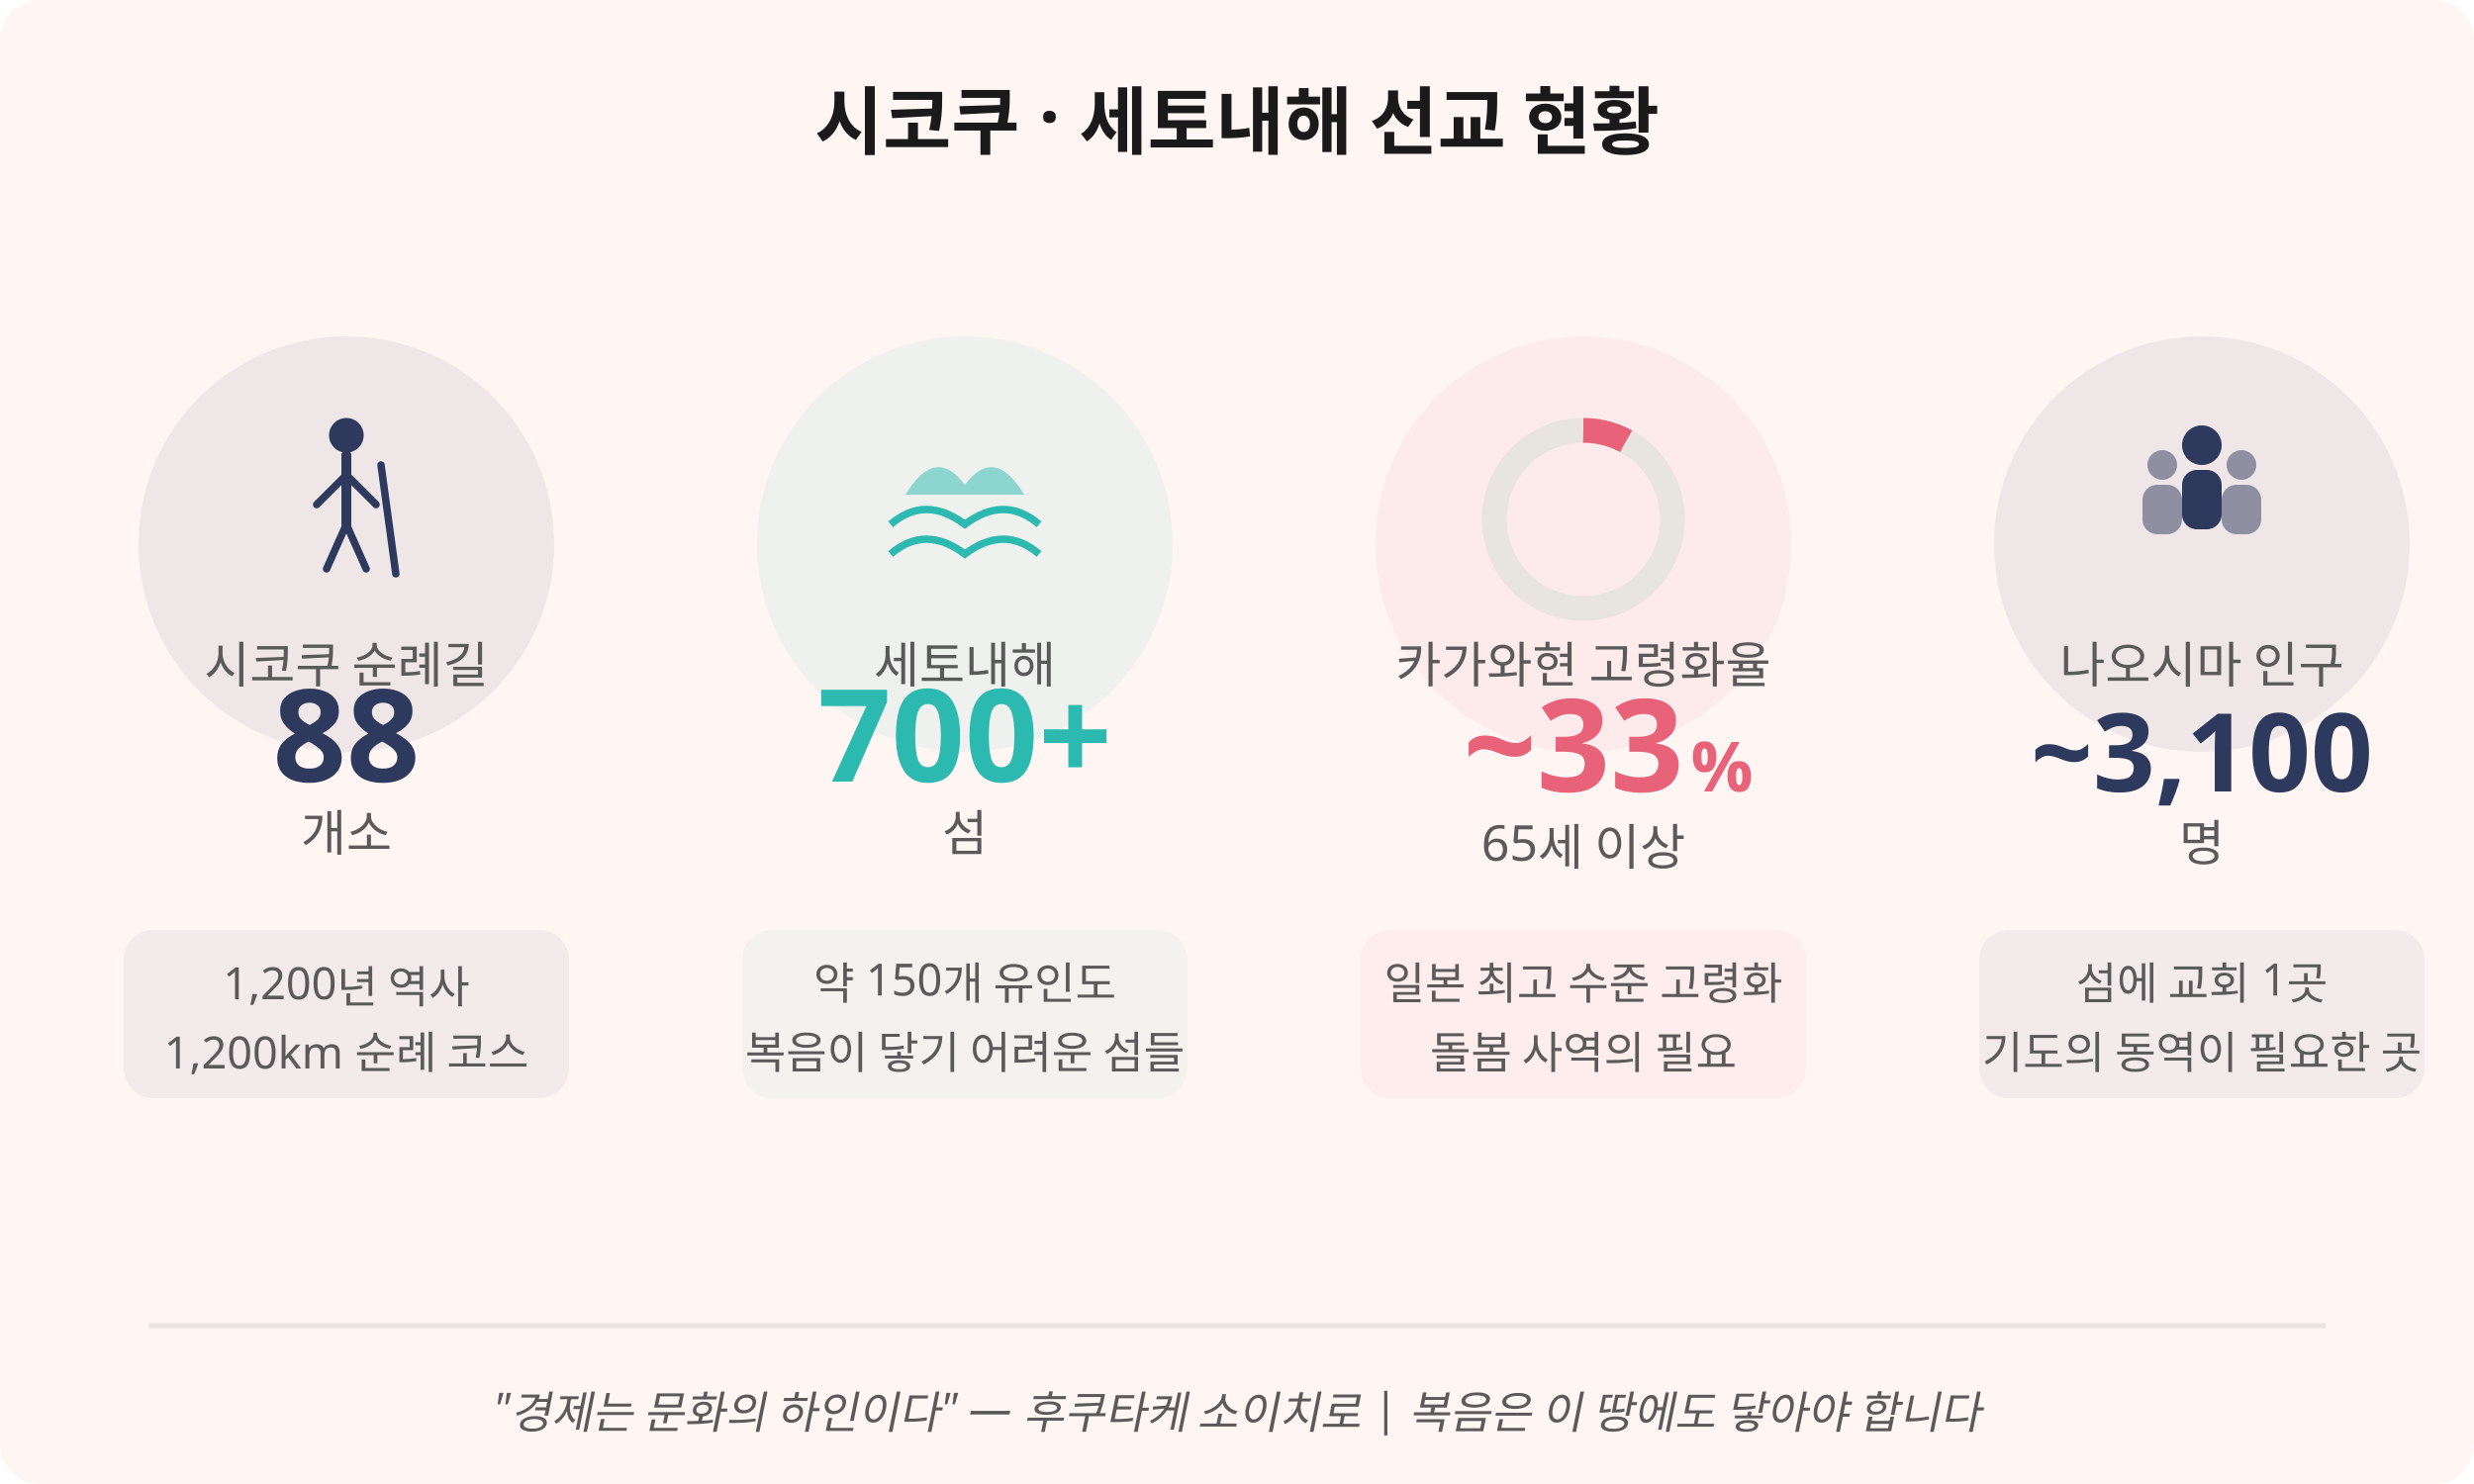
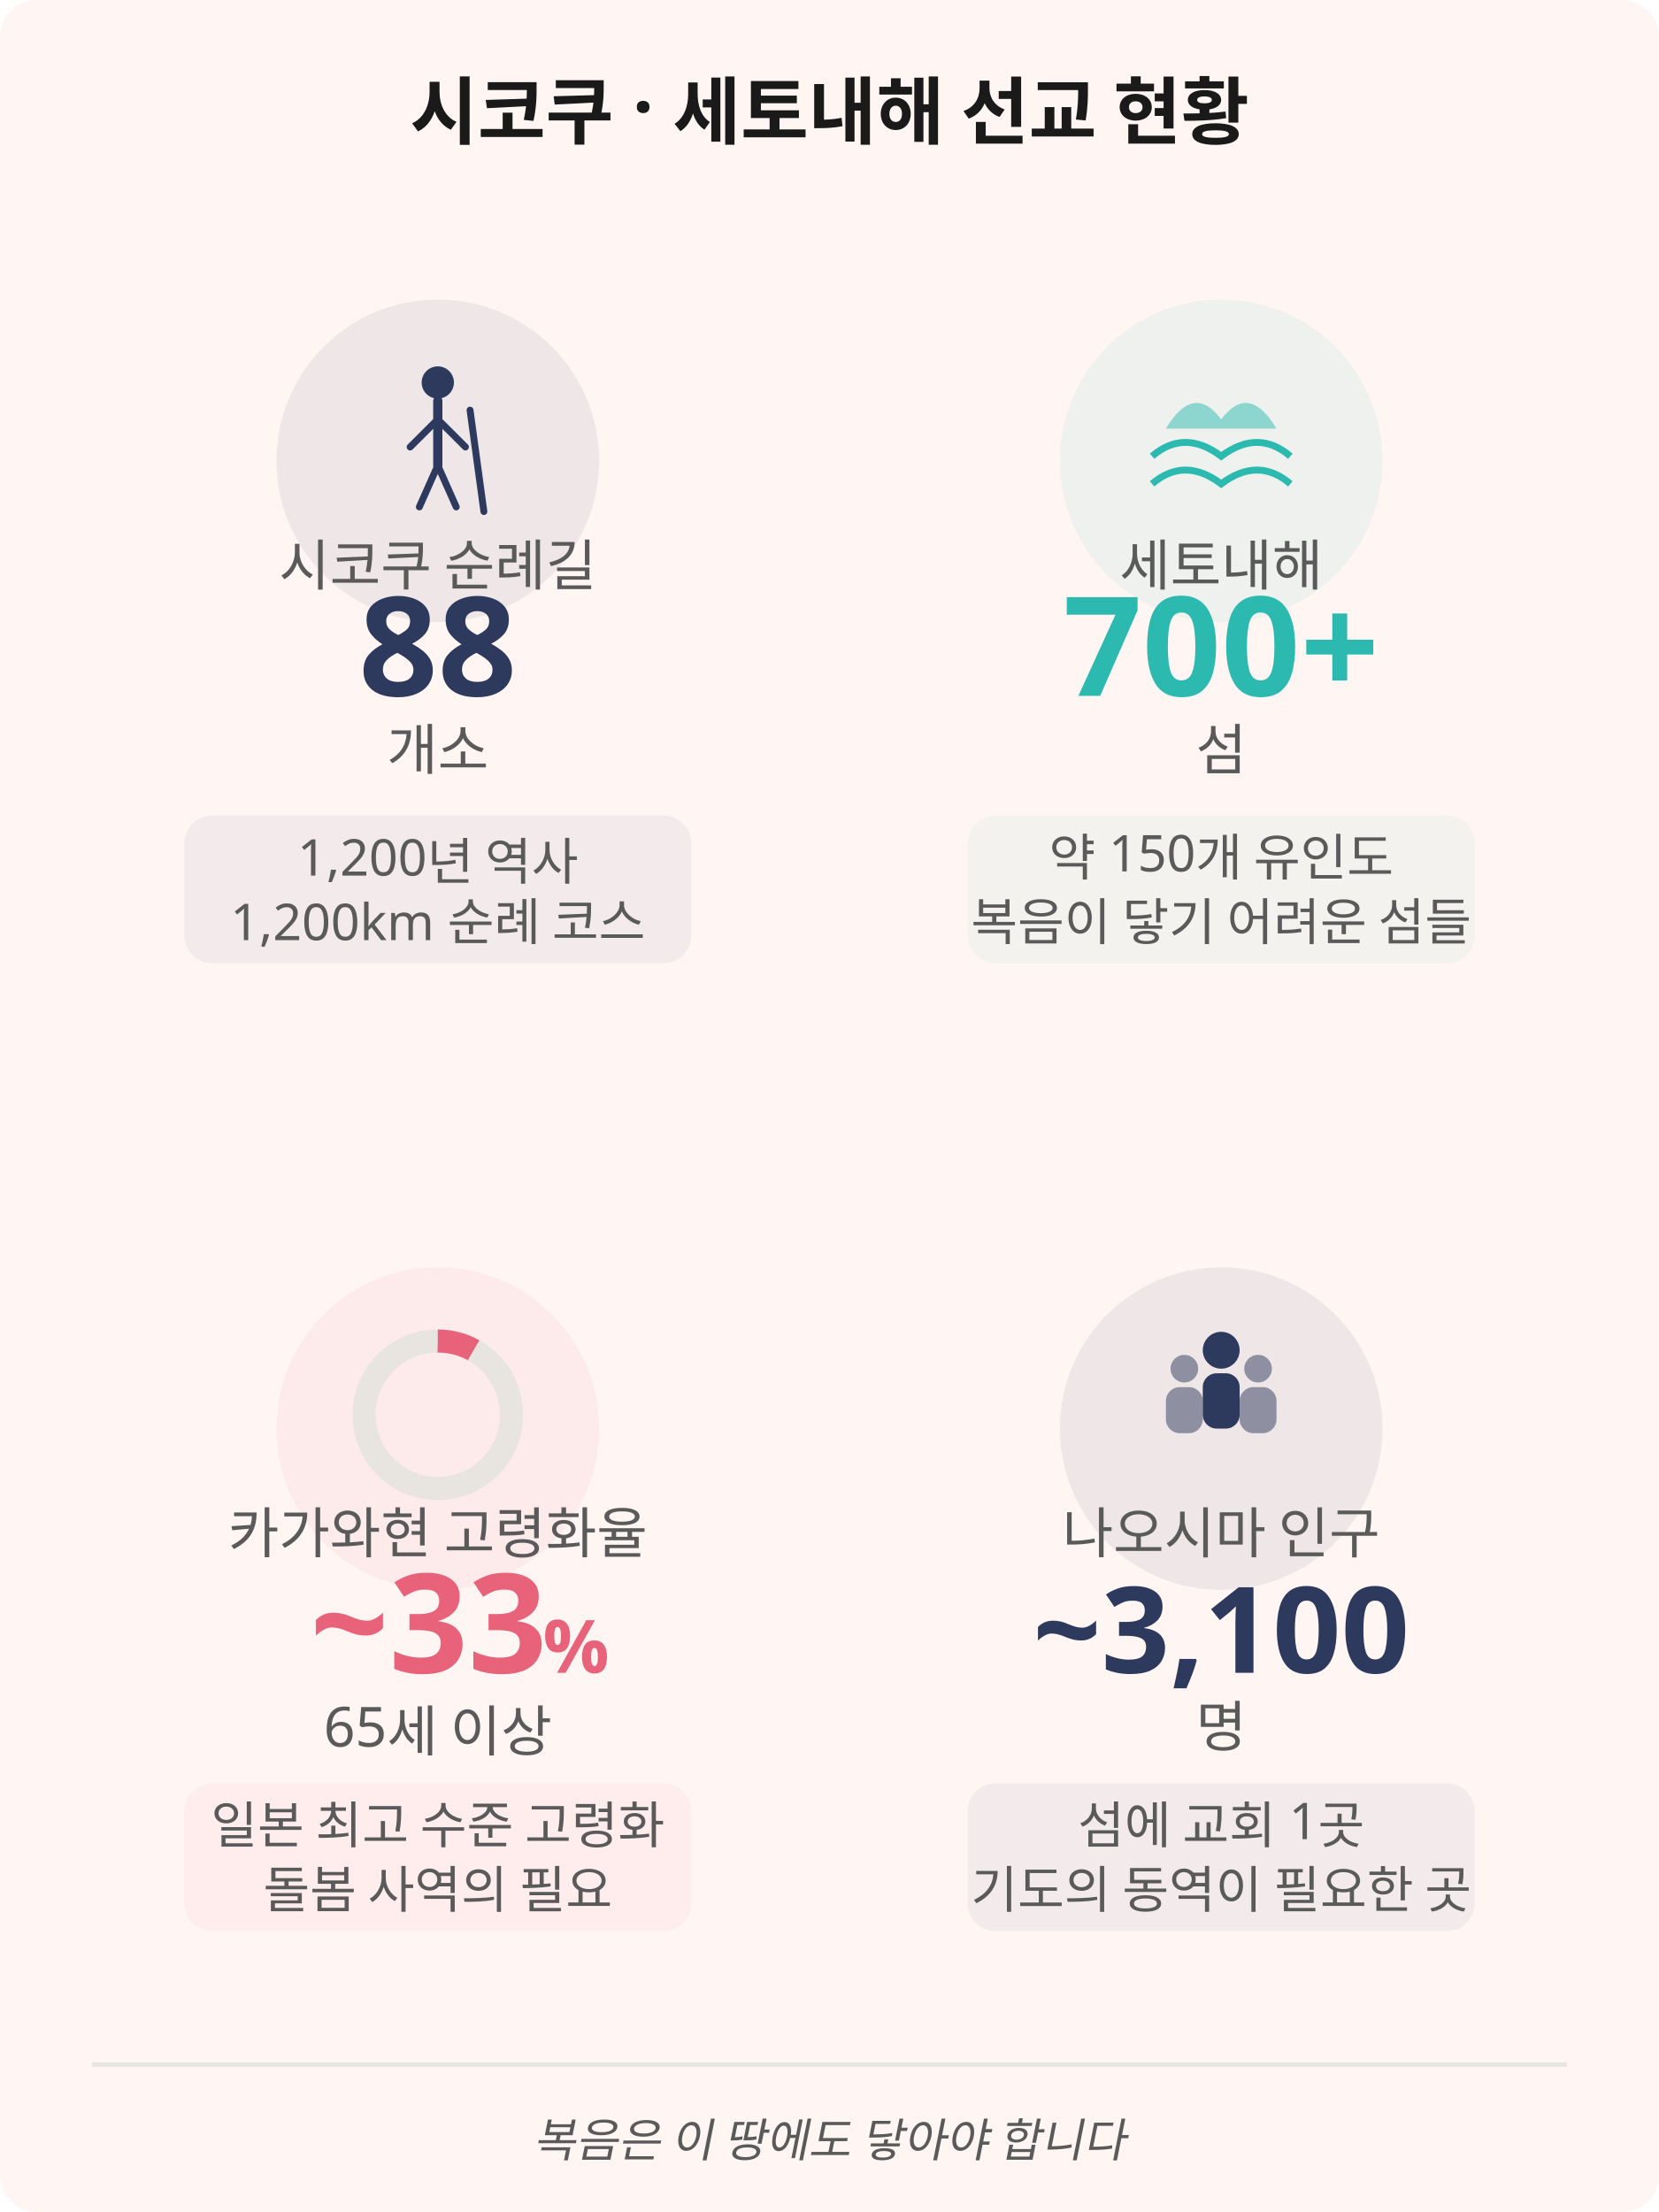
- <svg xmlns="http://www.w3.org/2000/svg" viewBox="0 0 500 300" role="img">
-   <rect width="500" height="300" fill="#FFF5F3" rx="8" />
-   <text x="250" y="30" text-anchor="middle" font-family="sans-serif" font-size="15" font-weight="bold" fill="#1A1A1A">시코쿠 · 세토내해 선교 현황</text>
-   <g transform="translate(70,80)">
-     <circle cx="0" cy="30" r="42" fill="#2D3A5E" opacity="0.08" />
+ <svg xmlns="http://www.w3.org/2000/svg" viewBox="0 0 360 480" role="img">
+   <rect width="360" height="480" fill="#FFF5F3" rx="8" />
+   <text x="180" y="30" text-anchor="middle" font-family="sans-serif" font-size="16" font-weight="bold" fill="#1A1A1A">시코쿠 · 세토내해 선교 현황</text>
+   <g transform="translate(95,75)">
+     <circle cx="0" cy="25" r="35" fill="#2D3A5E" opacity="0.08" />
    <circle cx="0" cy="8" r="3.5" fill="#2D3A5E" />
    <line x1="0" y1="12" x2="0" y2="26" stroke="#2D3A5E" stroke-width="2" stroke-linecap="round" />
    <line x1="0" y1="16" x2="-6" y2="22" stroke="#2D3A5E" stroke-width="1.5" stroke-linecap="round" />
    <line x1="0" y1="16" x2="6" y2="22" stroke="#2D3A5E" stroke-width="1.5" stroke-linecap="round" />
    <line x1="0" y1="26" x2="-4" y2="35" stroke="#2D3A5E" stroke-width="1.5" stroke-linecap="round" />
    <line x1="0" y1="26" x2="4" y2="35" stroke="#2D3A5E" stroke-width="1.5" stroke-linecap="round" />
    <line x1="7" y1="14" x2="10" y2="36" stroke="#2D3A5E" stroke-width="1.5" stroke-linecap="round" />
-     <text x="0" y="58" text-anchor="middle" font-family="sans-serif" font-size="10" fill="#5A5A5A">시코쿠 순례길</text>
-     <text x="0" y="78" text-anchor="middle" font-family="sans-serif" font-size="26" font-weight="bold" fill="#2D3A5E">88</text>
-     <text x="0" y="92" text-anchor="middle" font-family="sans-serif" font-size="10" fill="#5A5A5A">개소</text>
-     <g transform="translate(0,108)">
-       <rect x="-45" y="0" width="90" height="34" rx="6" fill="#2D3A5E" opacity="0.06" />
-       <text x="0" y="14" text-anchor="middle" font-family="sans-serif" font-size="9" fill="#5A5A5A">1,200년 역사</text>
-       <text x="0" y="28" text-anchor="middle" font-family="sans-serif" font-size="9" fill="#5A5A5A">1,200km 순례 코스</text>
-     </g>
+     <text x="0" y="52" text-anchor="middle" font-family="sans-serif" font-size="12" fill="#5A5A5A">시코쿠 순례길</text>
+     <text x="0" y="76" text-anchor="middle" font-family="sans-serif" font-size="30" font-weight="bold" fill="#2D3A5E">88</text>
+     <text x="0" y="92" text-anchor="middle" font-family="sans-serif" font-size="12" fill="#5A5A5A">개소</text>
+     <rect x="-55" y="102" width="110" height="32" rx="6" fill="#2D3A5E" opacity="0.06" />
+     <text x="0" y="115" text-anchor="middle" font-family="sans-serif" font-size="11" fill="#5A5A5A">1,200년 역사</text>
+     <text x="0" y="129" text-anchor="middle" font-family="sans-serif" font-size="11" fill="#5A5A5A">1,200km 순례 코스</text>
  </g>
-   <g transform="translate(195,80)">
-     <circle cx="0" cy="30" r="42" fill="#2CBAB0" opacity="0.08" />
-     <path d="M-12,20 Q-6,10 0,18 Q6,10 12,20" fill="#2CBAB0" opacity="0.5" />
-     <path d="M-15,26 Q-8,20 0,26 Q8,20 15,26" stroke="#2CBAB0" stroke-width="1.5" fill="none" />
-     <path d="M-15,32 Q-8,26 0,32 Q8,26 15,32" stroke="#2CBAB0" stroke-width="1.5" fill="none" />
-     <text x="0" y="58" text-anchor="middle" font-family="sans-serif" font-size="10" fill="#5A5A5A">세토내해</text>
-     <text x="0" y="78" text-anchor="middle" font-family="sans-serif" font-size="26" font-weight="bold" fill="#2CBAB0">700+</text>
-     <text x="0" y="92" text-anchor="middle" font-family="sans-serif" font-size="10" fill="#5A5A5A">섬</text>
-     <g transform="translate(0,108)">
-       <rect x="-45" y="0" width="90" height="34" rx="6" fill="#2CBAB0" opacity="0.06" />
-       <text x="0" y="14" text-anchor="middle" font-family="sans-serif" font-size="9" fill="#5A5A5A">약 150개 유인도</text>
-       <text x="0" y="28" text-anchor="middle" font-family="sans-serif" font-size="9" fill="#5A5A5A">복음이 닿기 어려운 섬들</text>
-     </g>
+   <g transform="translate(265,75)">
+     <circle cx="0" cy="25" r="35" fill="#2CBAB0" opacity="0.08" />
+     <path d="M-12,18 Q-6,8 0,16 Q6,8 12,18" fill="#2CBAB0" opacity="0.5" />
+     <path d="M-15,24 Q-8,18 0,24 Q8,18 15,24" stroke="#2CBAB0" stroke-width="1.5" fill="none" />
+     <path d="M-15,30 Q-8,24 0,30 Q8,24 15,30" stroke="#2CBAB0" stroke-width="1.5" fill="none" />
+     <text x="0" y="52" text-anchor="middle" font-family="sans-serif" font-size="12" fill="#5A5A5A">세토내해</text>
+     <text x="0" y="76" text-anchor="middle" font-family="sans-serif" font-size="30" font-weight="bold" fill="#2CBAB0">700+</text>
+     <text x="0" y="92" text-anchor="middle" font-family="sans-serif" font-size="12" fill="#5A5A5A">섬</text>
+     <rect x="-55" y="102" width="110" height="32" rx="6" fill="#2CBAB0" opacity="0.06" />
+     <text x="0" y="115" text-anchor="middle" font-family="sans-serif" font-size="11" fill="#5A5A5A">약 150개 유인도</text>
+     <text x="0" y="129" text-anchor="middle" font-family="sans-serif" font-size="11" fill="#5A5A5A">복음이 닿기 어려운 섬들</text>
  </g>
-   <g transform="translate(320,80)">
-     <circle cx="0" cy="30" r="42" fill="#E8637A" opacity="0.08" />
-     <circle cx="0" cy="25" r="18" fill="none" stroke="#E8E4E0" stroke-width="5" />
-     <circle cx="0" cy="25" r="18" fill="none" stroke="#E8637A" stroke-width="5" stroke-dasharray="37.3 113.1" stroke-dashoffset="28.3" transform="rotate(-90 0 25)" />
-     <text x="0" y="58" text-anchor="middle" font-family="sans-serif" font-size="10" fill="#5A5A5A">카가와현 고령화율</text>
-     <text x="-2" y="80" text-anchor="middle" font-family="sans-serif" font-size="26" font-weight="bold" fill="#E8637A">~33</text>
-     <text x="28" y="80" text-anchor="middle" font-family="sans-serif" font-size="14" font-weight="bold" fill="#E8637A">%</text>
-     <text x="0" y="94" text-anchor="middle" font-family="sans-serif" font-size="10" fill="#5A5A5A">65세 이상</text>
-     <g transform="translate(0,108)">
-       <rect x="-45" y="0" width="90" height="34" rx="6" fill="#E8637A" opacity="0.06" />
-       <text x="0" y="14" text-anchor="middle" font-family="sans-serif" font-size="9" fill="#5A5A5A">일본 최고 수준 고령화</text>
-       <text x="0" y="28" text-anchor="middle" font-family="sans-serif" font-size="9" fill="#5A5A5A">돌봄 사역의 필요</text>
-     </g>
+   <g transform="translate(95,285)">
+     <circle cx="0" cy="25" r="35" fill="#E8637A" opacity="0.08" />
+     <circle cx="0" cy="22" r="16" fill="none" stroke="#E8E4E0" stroke-width="5" />
+     <circle cx="0" cy="22" r="16" fill="none" stroke="#E8637A" stroke-width="5" stroke-dasharray="33.2 100.5" stroke-dashoffset="25.1" transform="rotate(-90 0 22)" />
+     <text x="0" y="52" text-anchor="middle" font-family="sans-serif" font-size="12" fill="#5A5A5A">카가와현 고령화율</text>
+     <text x="-2" y="78" text-anchor="middle" font-family="sans-serif" font-size="30" font-weight="bold" fill="#E8637A">~33</text>
+     <text x="30" y="78" text-anchor="middle" font-family="sans-serif" font-size="16" font-weight="bold" fill="#E8637A">%</text>
+     <text x="0" y="94" text-anchor="middle" font-family="sans-serif" font-size="12" fill="#5A5A5A">65세 이상</text>
+     <rect x="-55" y="102" width="110" height="32" rx="6" fill="#E8637A" opacity="0.06" />
+     <text x="0" y="115" text-anchor="middle" font-family="sans-serif" font-size="11" fill="#5A5A5A">일본 최고 수준 고령화</text>
+     <text x="0" y="129" text-anchor="middle" font-family="sans-serif" font-size="11" fill="#5A5A5A">돌봄 사역의 필요</text>
  </g>
-   <g transform="translate(445,80)">
-     <circle cx="0" cy="30" r="42" fill="#2D3A5E" opacity="0.08" />
-     <circle cx="-8" cy="14" r="3" fill="#2D3A5E" opacity="0.5" />
-     <rect x="-12" y="18" width="8" height="10" rx="3" fill="#2D3A5E" opacity="0.5" />
-     <circle cx="0" cy="10" r="4" fill="#2D3A5E" />
-     <rect x="-4" y="15" width="8" height="12" rx="3" fill="#2D3A5E" />
-     <circle cx="8" cy="14" r="3" fill="#2D3A5E" opacity="0.5" />
-     <rect x="4" y="18" width="8" height="10" rx="3" fill="#2D3A5E" opacity="0.5" />
-     <text x="0" y="58" text-anchor="middle" font-family="sans-serif" font-size="10" fill="#5A5A5A">나오시마 인구</text>
-     <text x="0" y="80" text-anchor="middle" font-family="sans-serif" font-size="22" font-weight="bold" fill="#2D3A5E">~3,100</text>
-     <text x="0" y="94" text-anchor="middle" font-family="sans-serif" font-size="10" fill="#5A5A5A">명</text>
-     <g transform="translate(0,108)">
-       <rect x="-45" y="0" width="90" height="34" rx="6" fill="#2D3A5E" opacity="0.06" />
-       <text x="0" y="14" text-anchor="middle" font-family="sans-serif" font-size="9" fill="#5A5A5A">섬에 교회 1곳</text>
-       <text x="0" y="28" text-anchor="middle" font-family="sans-serif" font-size="9" fill="#5A5A5A">기도의 동역이 필요한 곳</text>
-     </g>
+   <g transform="translate(265,285)">
+     <circle cx="0" cy="25" r="35" fill="#2D3A5E" opacity="0.08" />
+     <circle cx="-8" cy="12" r="3" fill="#2D3A5E" opacity="0.5" />
+     <rect x="-12" y="16" width="8" height="10" rx="3" fill="#2D3A5E" opacity="0.5" />
+     <circle cx="0" cy="8" r="4" fill="#2D3A5E" />
+     <rect x="-4" y="13" width="8" height="12" rx="3" fill="#2D3A5E" />
+     <circle cx="8" cy="12" r="3" fill="#2D3A5E" opacity="0.5" />
+     <rect x="4" y="16" width="8" height="10" rx="3" fill="#2D3A5E" opacity="0.5" />
+     <text x="0" y="52" text-anchor="middle" font-family="sans-serif" font-size="12" fill="#5A5A5A">나오시마 인구</text>
+     <text x="0" y="78" text-anchor="middle" font-family="sans-serif" font-size="26" font-weight="bold" fill="#2D3A5E">~3,100</text>
+     <text x="0" y="94" text-anchor="middle" font-family="sans-serif" font-size="12" fill="#5A5A5A">명</text>
+     <rect x="-55" y="102" width="110" height="32" rx="6" fill="#2D3A5E" opacity="0.06" />
+     <text x="0" y="115" text-anchor="middle" font-family="sans-serif" font-size="11" fill="#5A5A5A">섬에 교회 1곳</text>
+     <text x="0" y="129" text-anchor="middle" font-family="sans-serif" font-size="11" fill="#5A5A5A">기도의 동역이 필요한 곳</text>
  </g>
-   <line x1="30" y1="268" x2="470" y2="268" stroke="#E8E4E0" stroke-width="1" />
-   <text x="250" y="288" text-anchor="middle" font-family="sans-serif" font-size="9" fill="#5A5A5A" font-style="italic">"경제는 문화의 하인이다" — 후쿠타케 소이치로 | 복음은 이 땅에도 닿아야 합니다</text>
+   <line x1="20" y1="448" x2="340" y2="448" stroke="#E8E4E0" stroke-width="1" />
+   <text x="180" y="468" text-anchor="middle" font-family="sans-serif" font-size="10" fill="#5A5A5A" font-style="italic">복음은 이 땅에도 닿아야 합니다</text>
</svg>
